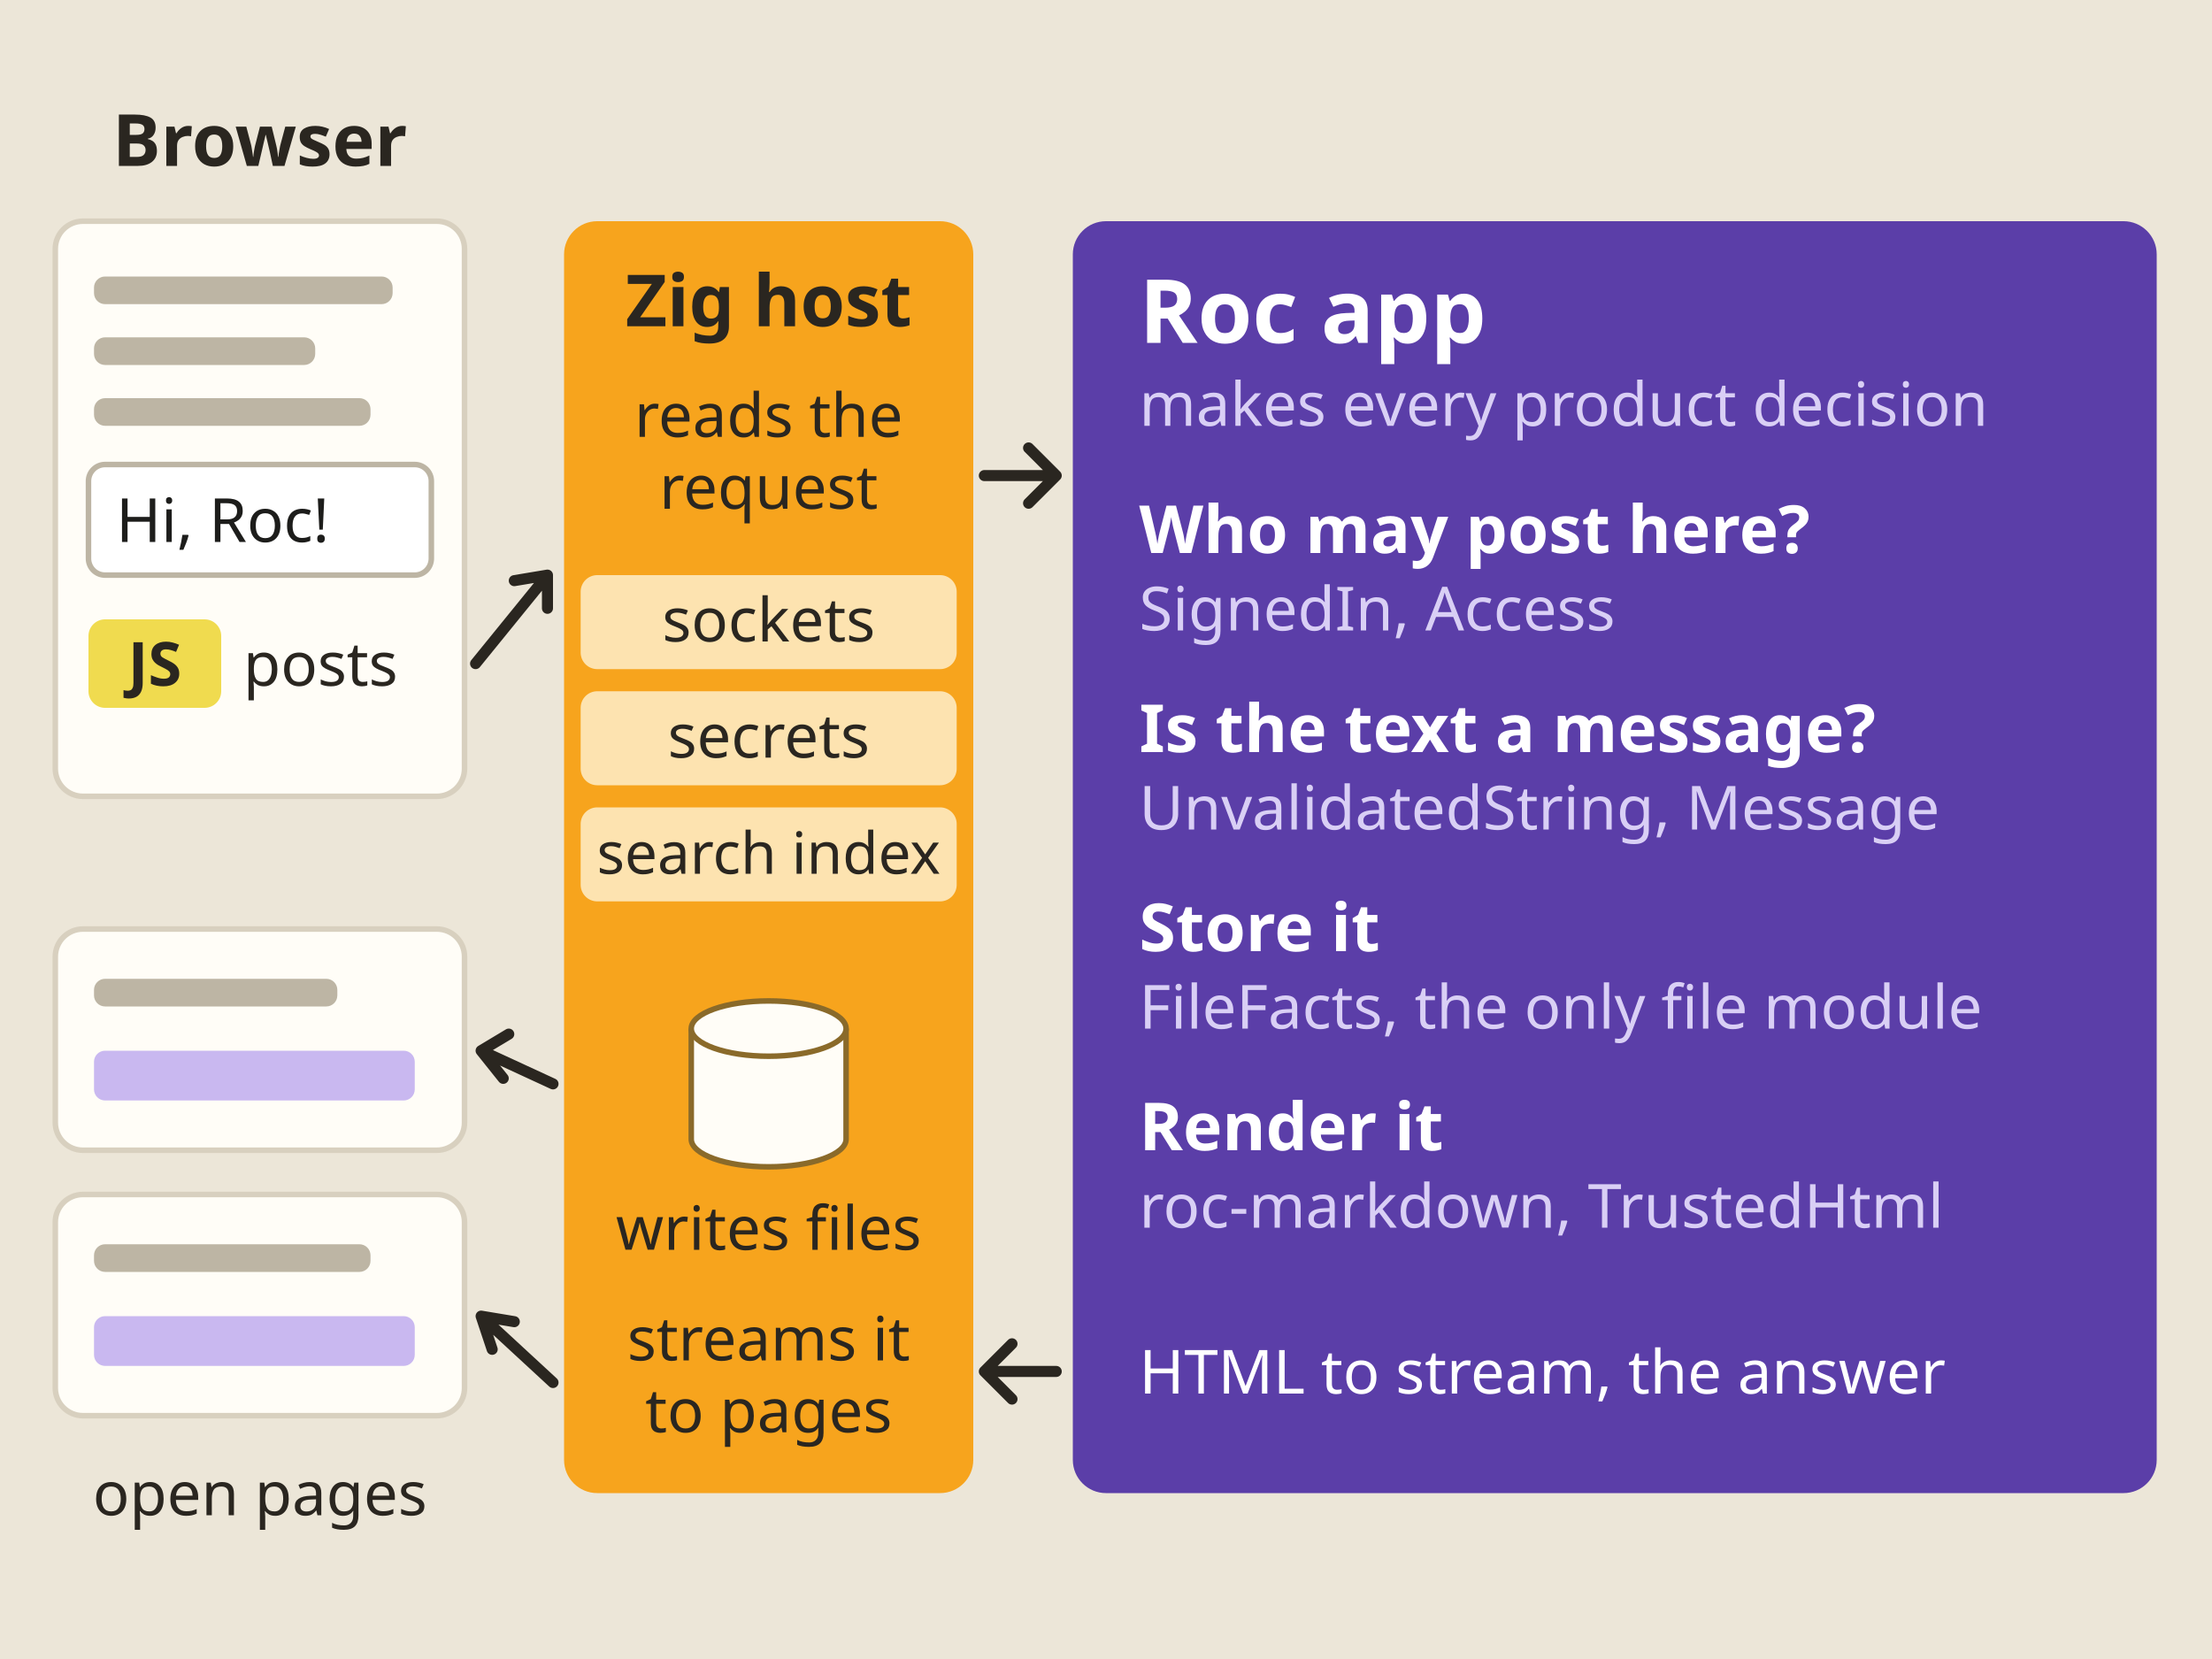
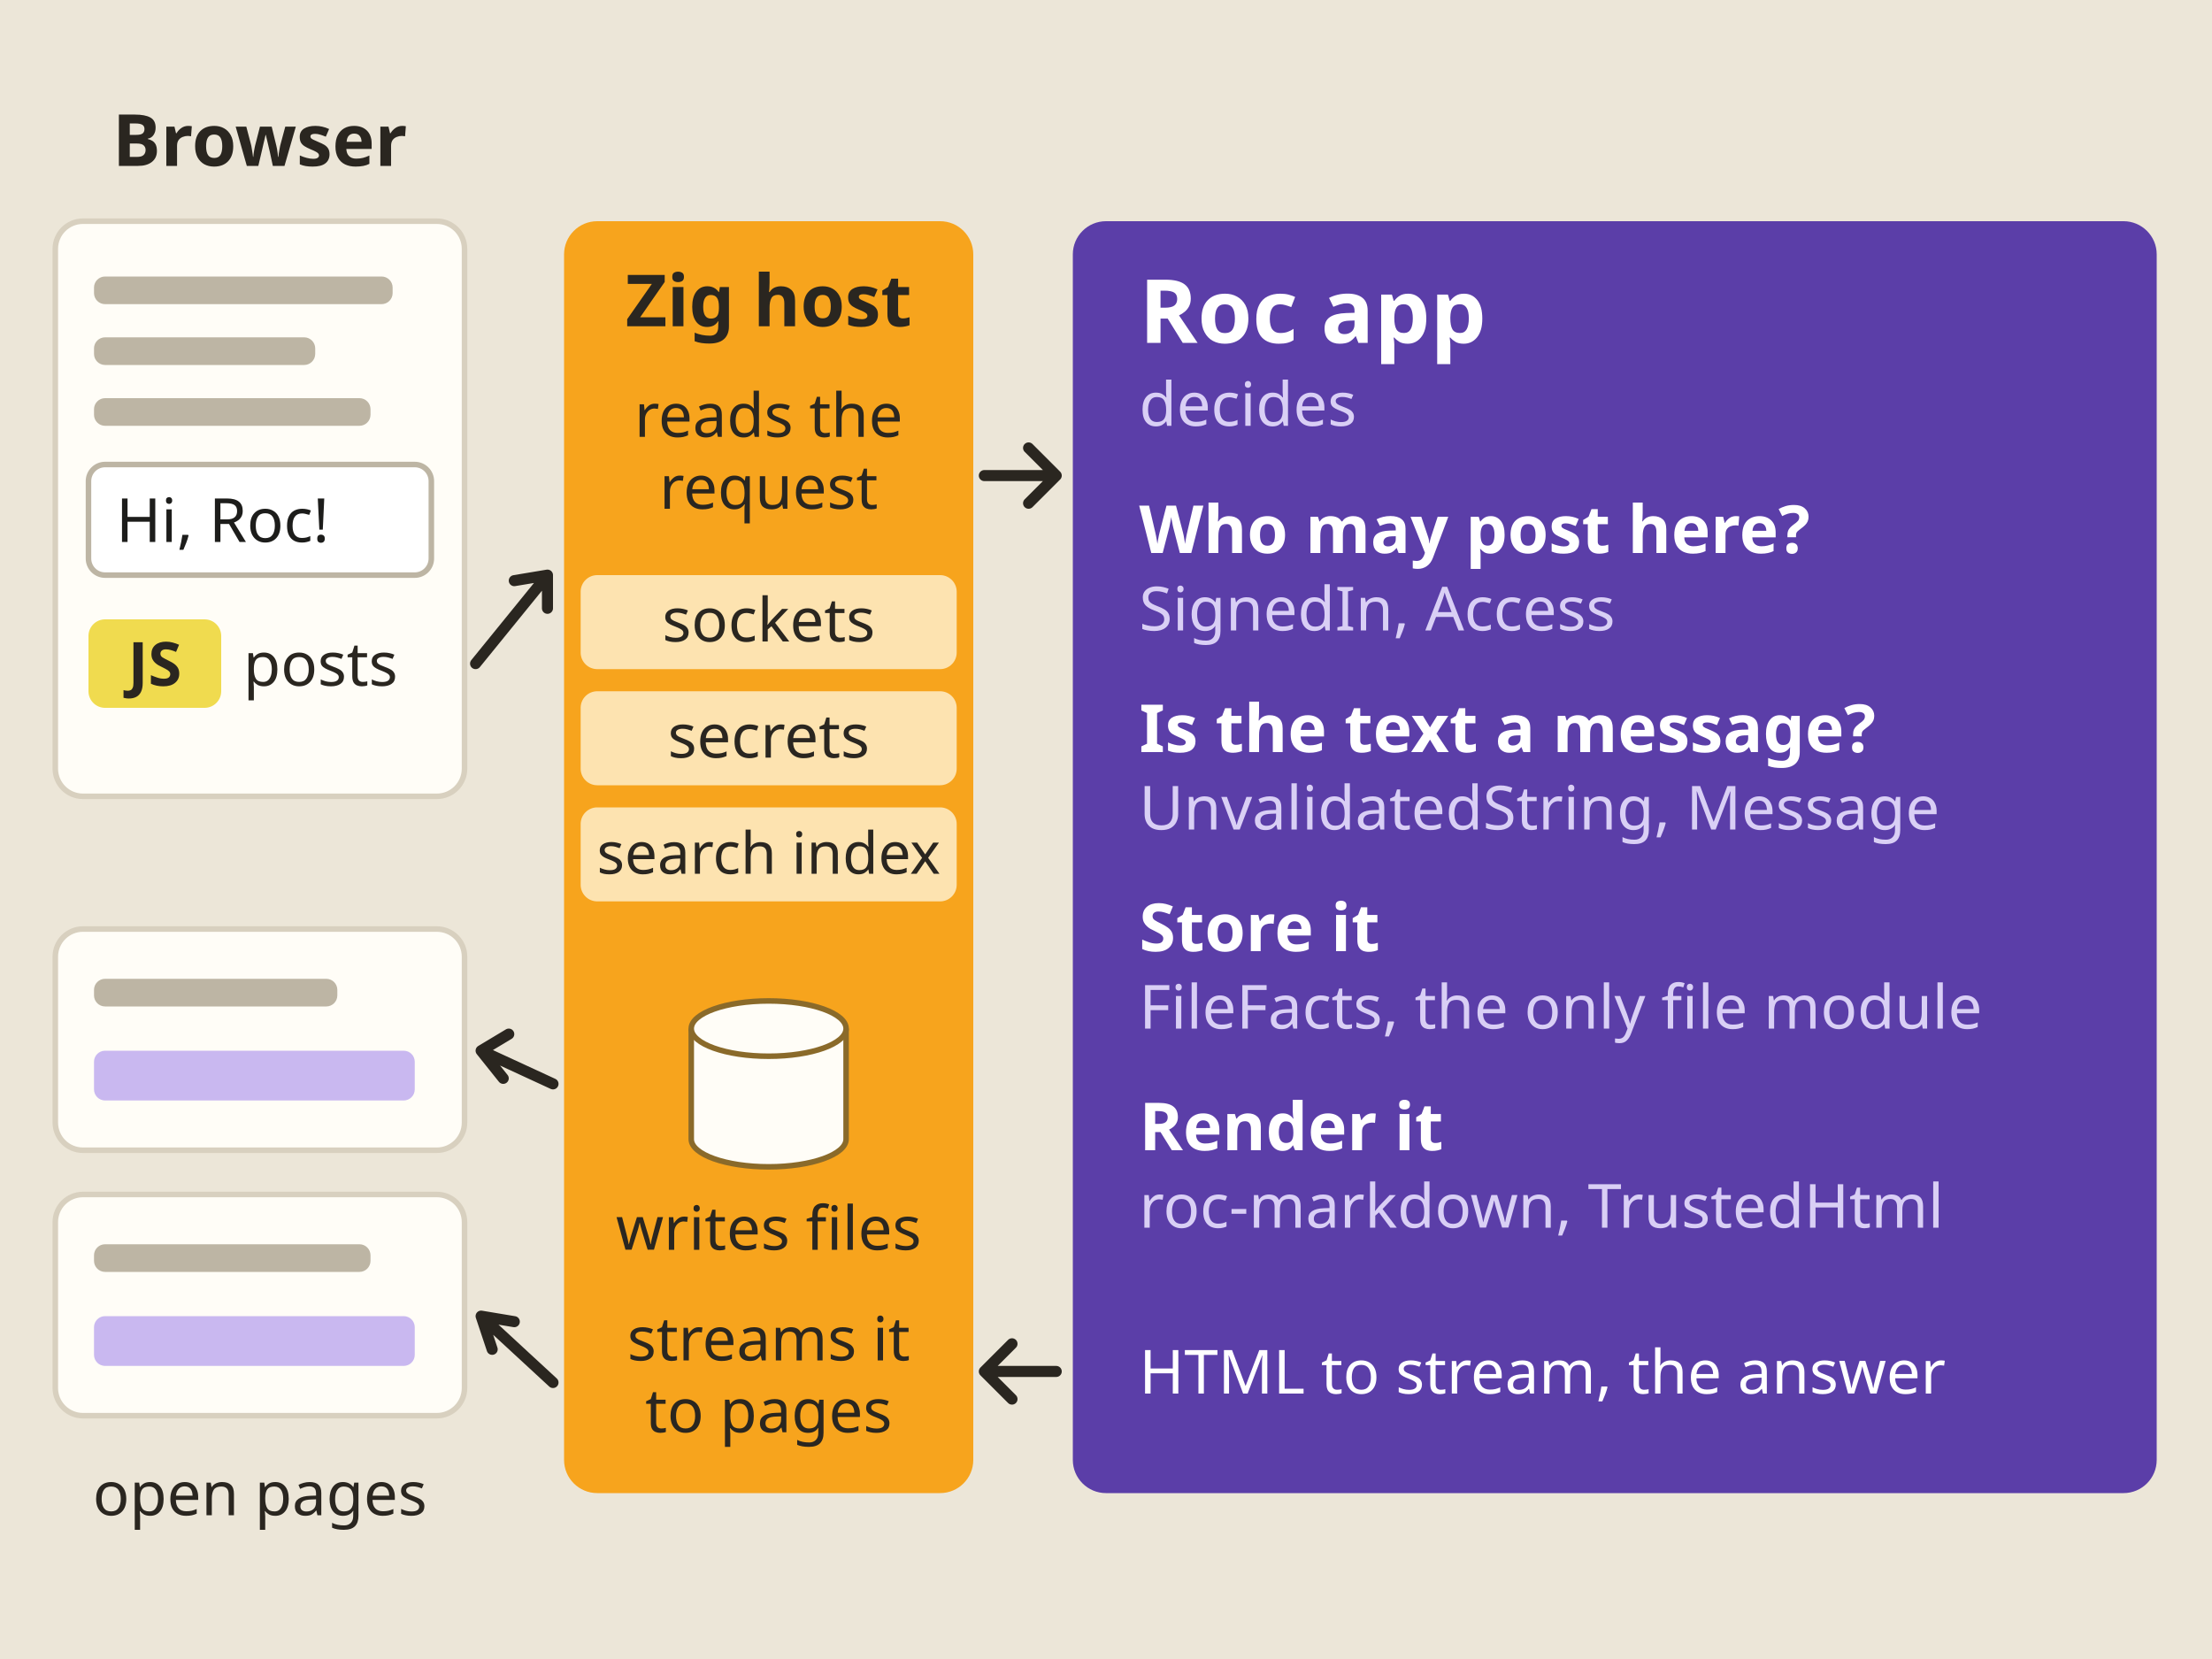
- <svg xmlns="http://www.w3.org/2000/svg" viewBox="0 0 400 300" role="img" aria-label="A message's trip through roc-chat: the browser's script posts it, the Zig host reads the request, the Roc app decides who may post, checks the text, stores it through FileFacts and renders it with roc-markdown, and the host writes the files and streams the message to every open page">
+ <svg xmlns="http://www.w3.org/2000/svg" viewBox="0 0 400 300" role="img" aria-label="A message's trip through roc-chat: the browser's script posts it, the Zig host reads the request, the Roc app decides who may post, checks the text, stores it through FileFacts and renders it with roc-markdown, and the host writes the files and streams the message to the open pages of everyone who may read it">
  <rect width="400" height="300" fill="#ece6d8" />
  <text x="47" y="30" text-anchor="middle" font-family="system-ui, sans-serif" font-size="13" font-weight="bold" fill="#2a2620">Browser</text>
  <rect x="10" y="40" width="74" height="104" rx="5" fill="#fffdf7" stroke="#d8d0bf" />
  <g fill="#bdb5a4">
    <rect x="17" y="50" width="54" height="5" rx="2" />
    <rect x="17" y="61" width="40" height="5" rx="2" />
    <rect x="17" y="72" width="50" height="5" rx="2" />
  </g>
  <rect x="16" y="84" width="62" height="20" rx="3" fill="#fff" stroke="#bdb5a4" />
  <text x="21" y="98" font-family="system-ui, sans-serif" font-size="11" fill="#1d1d1b">Hi, Roc!</text>
  <rect x="16" y="112" width="24" height="16" rx="3" fill="#f0db4f" />
  <text x="28" y="124" text-anchor="middle" font-family="system-ui, sans-serif" font-size="11" font-weight="bold" fill="#2a2620">JS</text>
  <text x="44" y="124" font-family="system-ui, sans-serif" font-size="11" fill="#2a2620">posts</text>
  <rect x="10" y="168" width="74" height="40" rx="5" fill="#fffdf7" stroke="#d8d0bf" />
  <rect x="17" y="177" width="44" height="5" rx="2" fill="#bdb5a4" />
  <rect x="17" y="190" width="58" height="9" rx="2" fill="#c9b8f0" />
  <rect x="10" y="216" width="74" height="40" rx="5" fill="#fffdf7" stroke="#d8d0bf" />
  <rect x="17" y="225" width="50" height="5" rx="2" fill="#bdb5a4" />
  <rect x="17" y="238" width="58" height="9" rx="2" fill="#c9b8f0" />
  <text x="47" y="274" text-anchor="middle" font-family="system-ui, sans-serif" font-size="11" fill="#2a2620">open pages</text>
  <rect x="102" y="40" width="74" height="230" rx="6" fill="#f7a41d" />
  <g font-family="system-ui, sans-serif" fill="#2a2620" text-anchor="middle">
    <text x="139" y="59" font-size="13" font-weight="bold">Zig host</text>
    <text x="139" y="79" font-size="11">reads the</text>
    <text x="139" y="92" font-size="11">request</text>
  </g>
  <g fill="#fde3b0">
    <rect x="105" y="104" width="68" height="17" rx="3" />
    <rect x="105" y="125" width="68" height="17" rx="3" />
    <rect x="105" y="146" width="68" height="17" rx="3" />
  </g>
  <g font-family="system-ui, sans-serif" font-size="11" fill="#2a2620" text-anchor="middle">
    <text x="139" y="116">sockets</text>
    <text x="139" y="137">secrets</text>
    <text x="139" y="158" font-size="10.5">search index</text>
  </g>
  <path d="M125 186 L125 206 A14 5 0 0 0 153 206 L153 186" fill="#fffdf7" stroke="#8a6a2a" />
  <ellipse cx="139" cy="186" rx="14" ry="5" fill="#fffdf7" stroke="#8a6a2a" />
  <g font-family="system-ui, sans-serif" font-size="11" fill="#2a2620" text-anchor="middle">
    <text x="139" y="226">writes files</text>
    <text x="139" y="246">streams it</text>
    <text x="139" y="259">to pages</text>
  </g>
  <rect x="194" y="40" width="196" height="230" rx="6" fill="#5b3ea8" />
  <g font-family="system-ui, sans-serif" fill="#fff">
    <text x="206" y="62" font-size="16" font-weight="bold">Roc app</text>
-     <text x="206" y="77" font-size="11" fill="#d9cff5">makes every product decision</text>
+     <text x="206" y="77" font-size="11" fill="#d9cff5">decides</text>
    <text x="206" y="100" font-size="12" font-weight="bold">Who may post here?</text>
    <text x="206" y="114" font-size="11" fill="#d9cff5">SignedIn, Access</text>
    <text x="206" y="136" font-size="12" font-weight="bold">Is the text a message?</text>
    <text x="206" y="150" font-size="11" fill="#d9cff5">UnvalidatedString, Message</text>
    <text x="206" y="172" font-size="12" font-weight="bold">Store it</text>
    <text x="206" y="186" font-size="11" fill="#d9cff5">FileFacts, the only file module</text>
    <text x="206" y="208" font-size="12" font-weight="bold">Render it</text>
    <text x="206" y="222" font-size="11" fill="#d9cff5">roc-markdown, TrustedHtml</text>
    <text x="206" y="252" font-size="11" fill="#fff">HTML to stream, the answer</text>
  </g>
  <g stroke="#2a2620" stroke-width="2" fill="none" stroke-linecap="round" stroke-linejoin="round">
    <path d="M86 120 L99 104 M93 105 L99 104 L99 110" />
    <path d="M178 86 L191 86 M186 81 L191 86 L186 91" />
    <path d="M191 248 L178 248 M183 243 L178 248 L183 253" />
    <path d="M100 196 L87 190 M92 187 L87 190 L91 195" />
    <path d="M100 250 L87 238 M89 244 L87 238 L93 239" />
  </g>
</svg>
